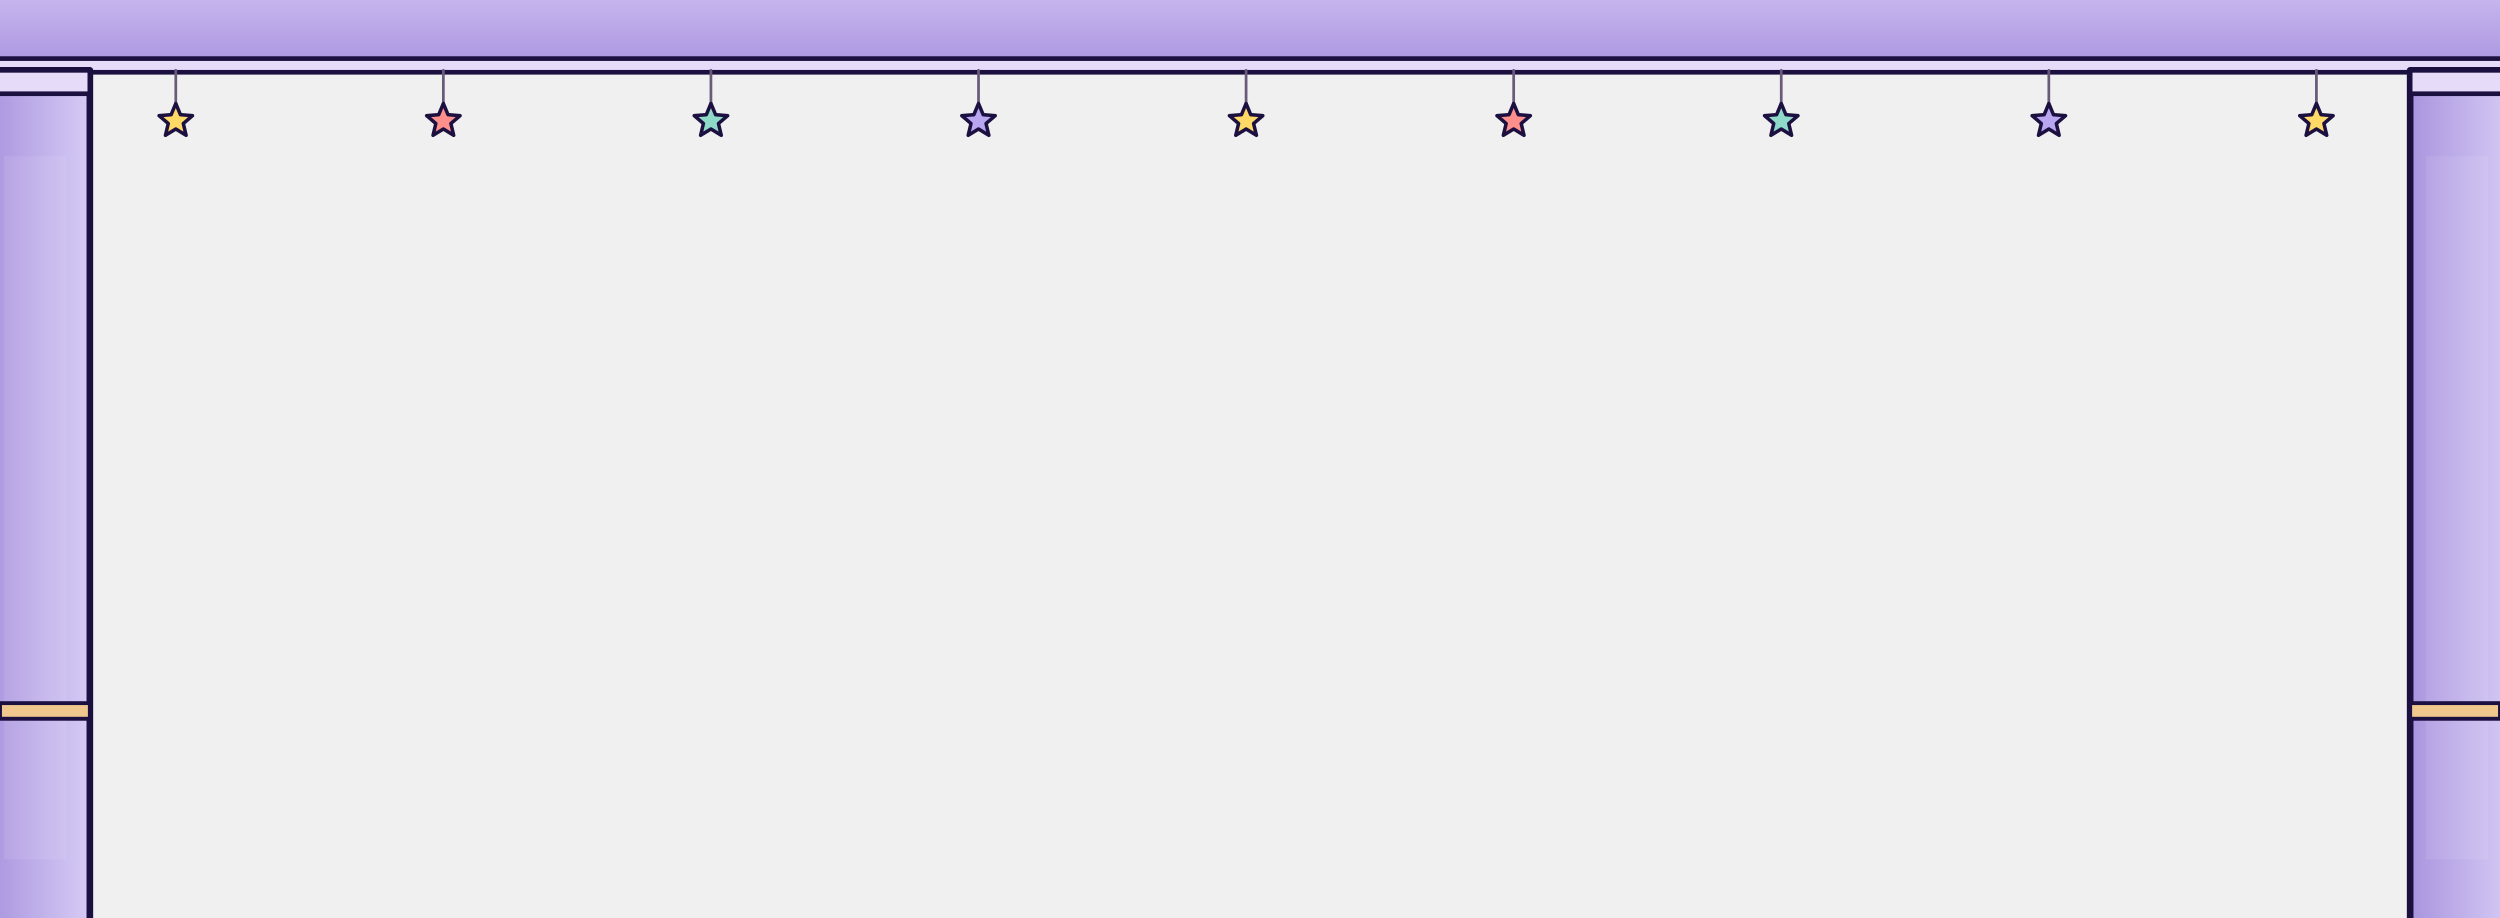
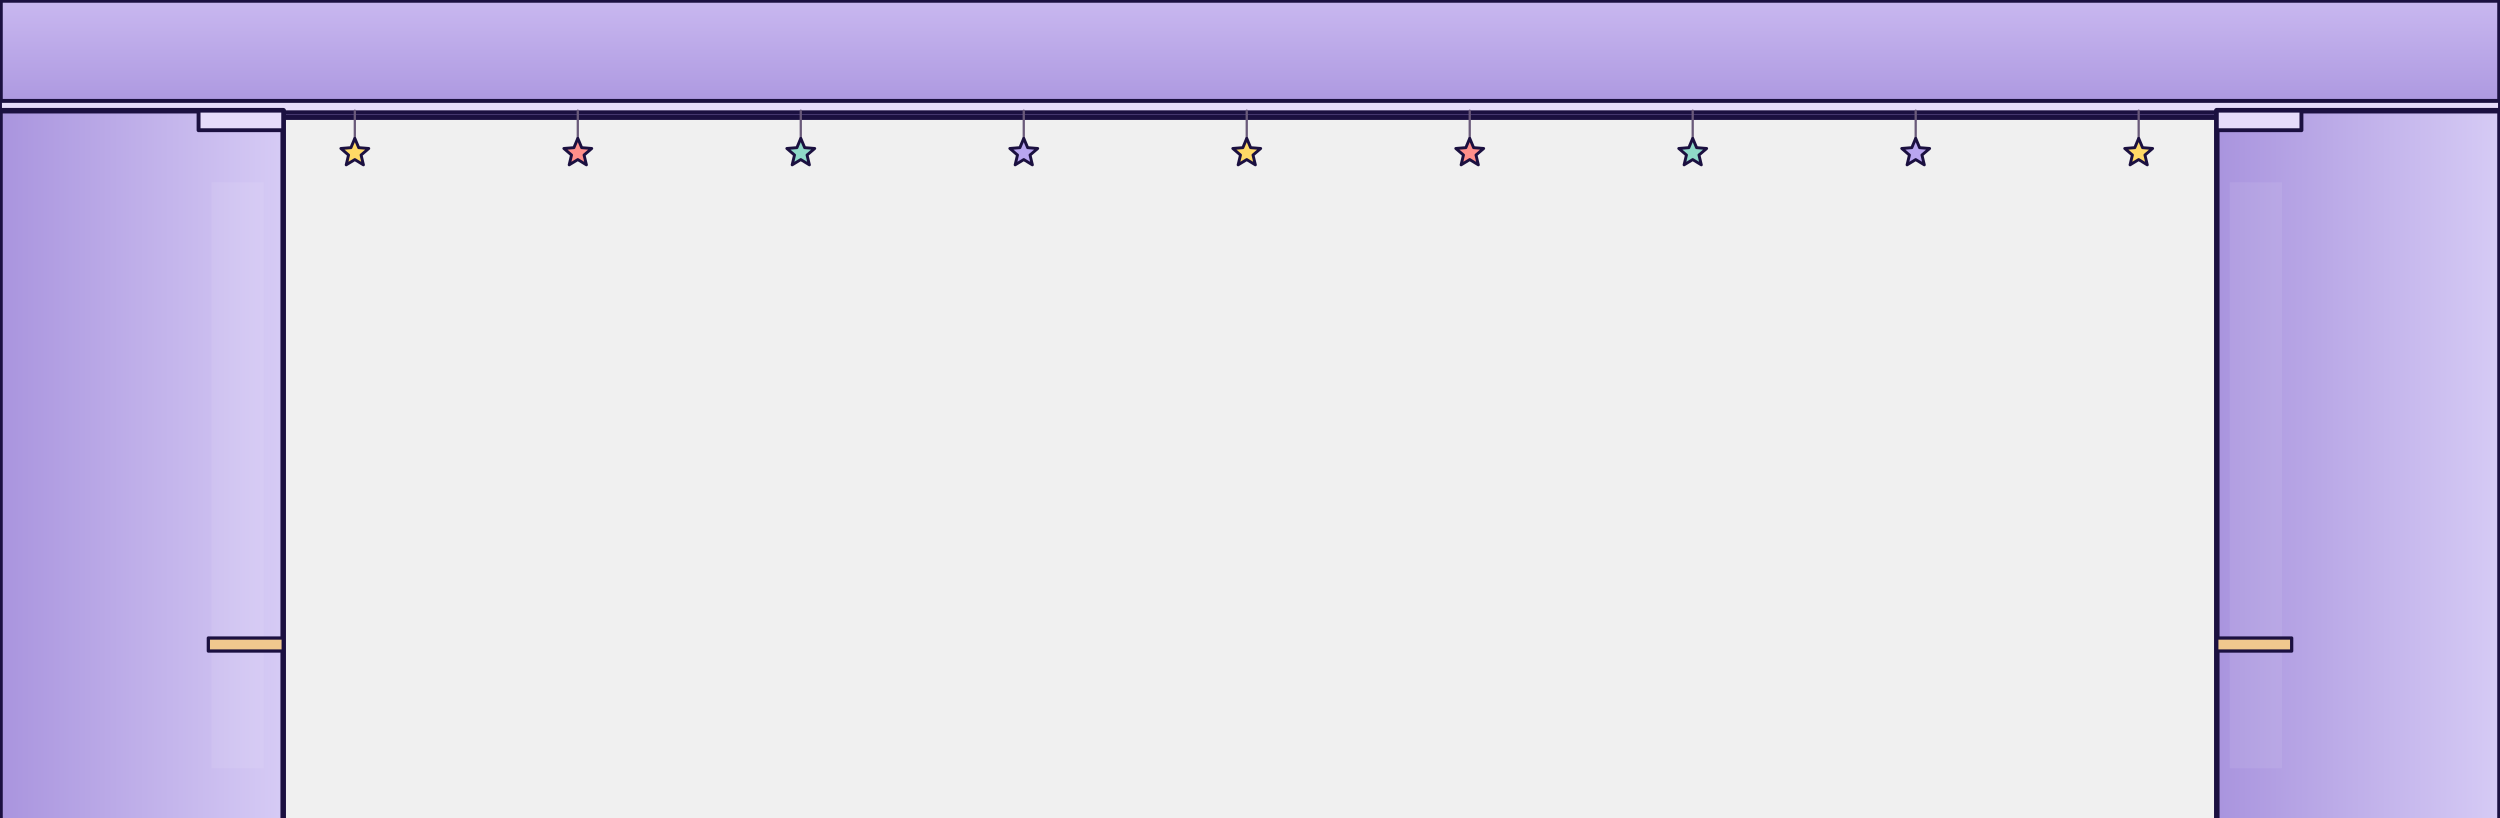
- <svg xmlns="http://www.w3.org/2000/svg" width="2560" height="940" viewBox="0 0 1280 470">
+ <svg xmlns="http://www.w3.org/2000/svg" width="3072" height="1004" viewBox="-128 -32 1536 502">
  <defs>
    <linearGradient id="bk" gradientUnits="objectBoundingBox" x1="0" y1="0" x2="0" y2="1">
      <stop offset="0" stop-color="#c9b8f0" />
      <stop offset="1" stop-color="#a994de" />
    </linearGradient>
    <linearGradient id="pl" gradientUnits="objectBoundingBox" x1="0" y1="0" x2="1" y2="0">
      <stop offset="0" stop-color="#a994de" />
      <stop offset="1" stop-color="#d6cbf5" />
    </linearGradient>
  </defs>
-   <rect x="-4" y="-4" width="1288" height="40" fill="url(#bk)" stroke="#1b1040" stroke-width="3.4" stroke-linejoin="round" />
-   <rect x="-4" y="30" width="1288" height="7" fill="#e6dcfa" stroke="#1b1040" stroke-width="2.4" stroke-linejoin="round" />
+   <rect x="-128" y="-32" width="1536" height="72" fill="url(#bk)" stroke="#1b1040" stroke-width="3.4" stroke-linejoin="round" />
+   <rect x="-128" y="30" width="1536" height="7" fill="#e6dcfa" stroke="#1b1040" stroke-width="2.4" stroke-linejoin="round" />
  <line x1="90" y1="36" x2="90" y2="54" stroke="#6a5a7a" stroke-width="1.4" stroke-linecap="round" />
  <polygon points="90,53 92.38,58.72 98.56,59.22 93.85,63.25 95.29,69.28 90,66.05 84.71,69.28 86.15,63.25 81.44,59.22 87.62,58.72" fill="#ffd966" stroke="#1b1040" stroke-width="1.8" stroke-linejoin="round" />
  <line x1="227" y1="36" x2="227" y2="54" stroke="#6a5a7a" stroke-width="1.4" stroke-linecap="round" />
  <polygon points="227,53 229.38,58.72 235.56,59.22 230.85,63.25 232.29,69.28 227,66.05 221.71,69.28 223.15,63.25 218.44,59.22 224.62,58.72" fill="#ff8f8a" stroke="#1b1040" stroke-width="1.8" stroke-linejoin="round" />
  <line x1="364" y1="36" x2="364" y2="54" stroke="#6a5a7a" stroke-width="1.4" stroke-linecap="round" />
  <polygon points="364,53 366.38,58.72 372.56,59.22 367.85,63.25 369.29,69.28 364,66.05 358.71,69.28 360.15,63.25 355.44,59.22 361.62,58.72" fill="#8fd9c8" stroke="#1b1040" stroke-width="1.8" stroke-linejoin="round" />
  <line x1="501" y1="36" x2="501" y2="54" stroke="#6a5a7a" stroke-width="1.4" stroke-linecap="round" />
  <polygon points="501,53 503.38,58.72 509.56,59.22 504.85,63.25 506.29,69.28 501,66.05 495.71,69.28 497.15,63.25 492.44,59.22 498.62,58.72" fill="#b9a6f0" stroke="#1b1040" stroke-width="1.8" stroke-linejoin="round" />
  <line x1="638" y1="36" x2="638" y2="54" stroke="#6a5a7a" stroke-width="1.4" stroke-linecap="round" />
  <polygon points="638,53 640.38,58.72 646.56,59.22 641.85,63.25 643.29,69.28 638,66.05 632.71,69.28 634.15,63.25 629.44,59.22 635.62,58.72" fill="#ffd966" stroke="#1b1040" stroke-width="1.8" stroke-linejoin="round" />
  <line x1="775" y1="36" x2="775" y2="54" stroke="#6a5a7a" stroke-width="1.4" stroke-linecap="round" />
  <polygon points="775,53 777.38,58.72 783.56,59.22 778.85,63.25 780.29,69.28 775,66.05 769.71,69.28 771.15,63.25 766.44,59.22 772.62,58.72" fill="#ff8f8a" stroke="#1b1040" stroke-width="1.8" stroke-linejoin="round" />
  <line x1="912" y1="36" x2="912" y2="54" stroke="#6a5a7a" stroke-width="1.4" stroke-linecap="round" />
  <polygon points="912,53 914.38,58.72 920.56,59.22 915.85,63.25 917.29,69.28 912,66.05 906.71,69.28 908.15,63.25 903.44,59.22 909.62,58.72" fill="#8fd9c8" stroke="#1b1040" stroke-width="1.8" stroke-linejoin="round" />
  <line x1="1049" y1="36" x2="1049" y2="54" stroke="#6a5a7a" stroke-width="1.4" stroke-linecap="round" />
  <polygon points="1049,53 1051.38,58.72 1057.56,59.22 1052.85,63.25 1054.29,69.28 1049,66.05 1043.71,69.28 1045.15,63.25 1040.44,59.22 1046.62,58.72" fill="#b9a6f0" stroke="#1b1040" stroke-width="1.8" stroke-linejoin="round" />
  <line x1="1186" y1="36" x2="1186" y2="54" stroke="#6a5a7a" stroke-width="1.4" stroke-linecap="round" />
  <polygon points="1186,53 1188.38,58.72 1194.56,59.22 1189.85,63.25 1191.29,69.28 1186,66.05 1180.71,69.28 1182.15,63.25 1177.44,59.22 1183.62,58.72" fill="#ffd966" stroke="#1b1040" stroke-width="1.8" stroke-linejoin="round" />
-   <rect x="-6" y="36" width="52" height="440" fill="url(#pl)" stroke="#1b1040" stroke-width="3.4" stroke-linejoin="round" />
-   <rect x="1234" y="36" width="52" height="440" fill="url(#pl)" stroke="#1b1040" stroke-width="3.4" stroke-linejoin="round" />
+   <rect x="-128" y="36" width="174" height="440" fill="url(#pl)" stroke="#1b1040" stroke-width="3.4" stroke-linejoin="round" />
+   <rect x="1234" y="36" width="174" height="440" fill="url(#pl)" stroke="#1b1040" stroke-width="3.4" stroke-linejoin="round" />
  <rect x="2" y="80" width="32" height="360" fill="#ffffff" fill-opacity="0.08" />
  <rect x="-6" y="36" width="52" height="12" fill="#e6dcfa" stroke="#1b1040" stroke-width="2.4" stroke-linejoin="round" />
  <rect x="1242" y="80" width="32" height="360" fill="#ffffff" fill-opacity="0.08" />
  <rect x="1234" y="36" width="52" height="12" fill="#e6dcfa" stroke="#1b1040" stroke-width="2.4" stroke-linejoin="round" />
  <rect x="0" y="360" width="46" height="8" fill="#f0c88e" stroke="#1b1040" stroke-width="2" stroke-linejoin="round" />
  <rect x="1234" y="360" width="46" height="8" fill="#f0c88e" stroke="#1b1040" stroke-width="2" stroke-linejoin="round" />
</svg>
